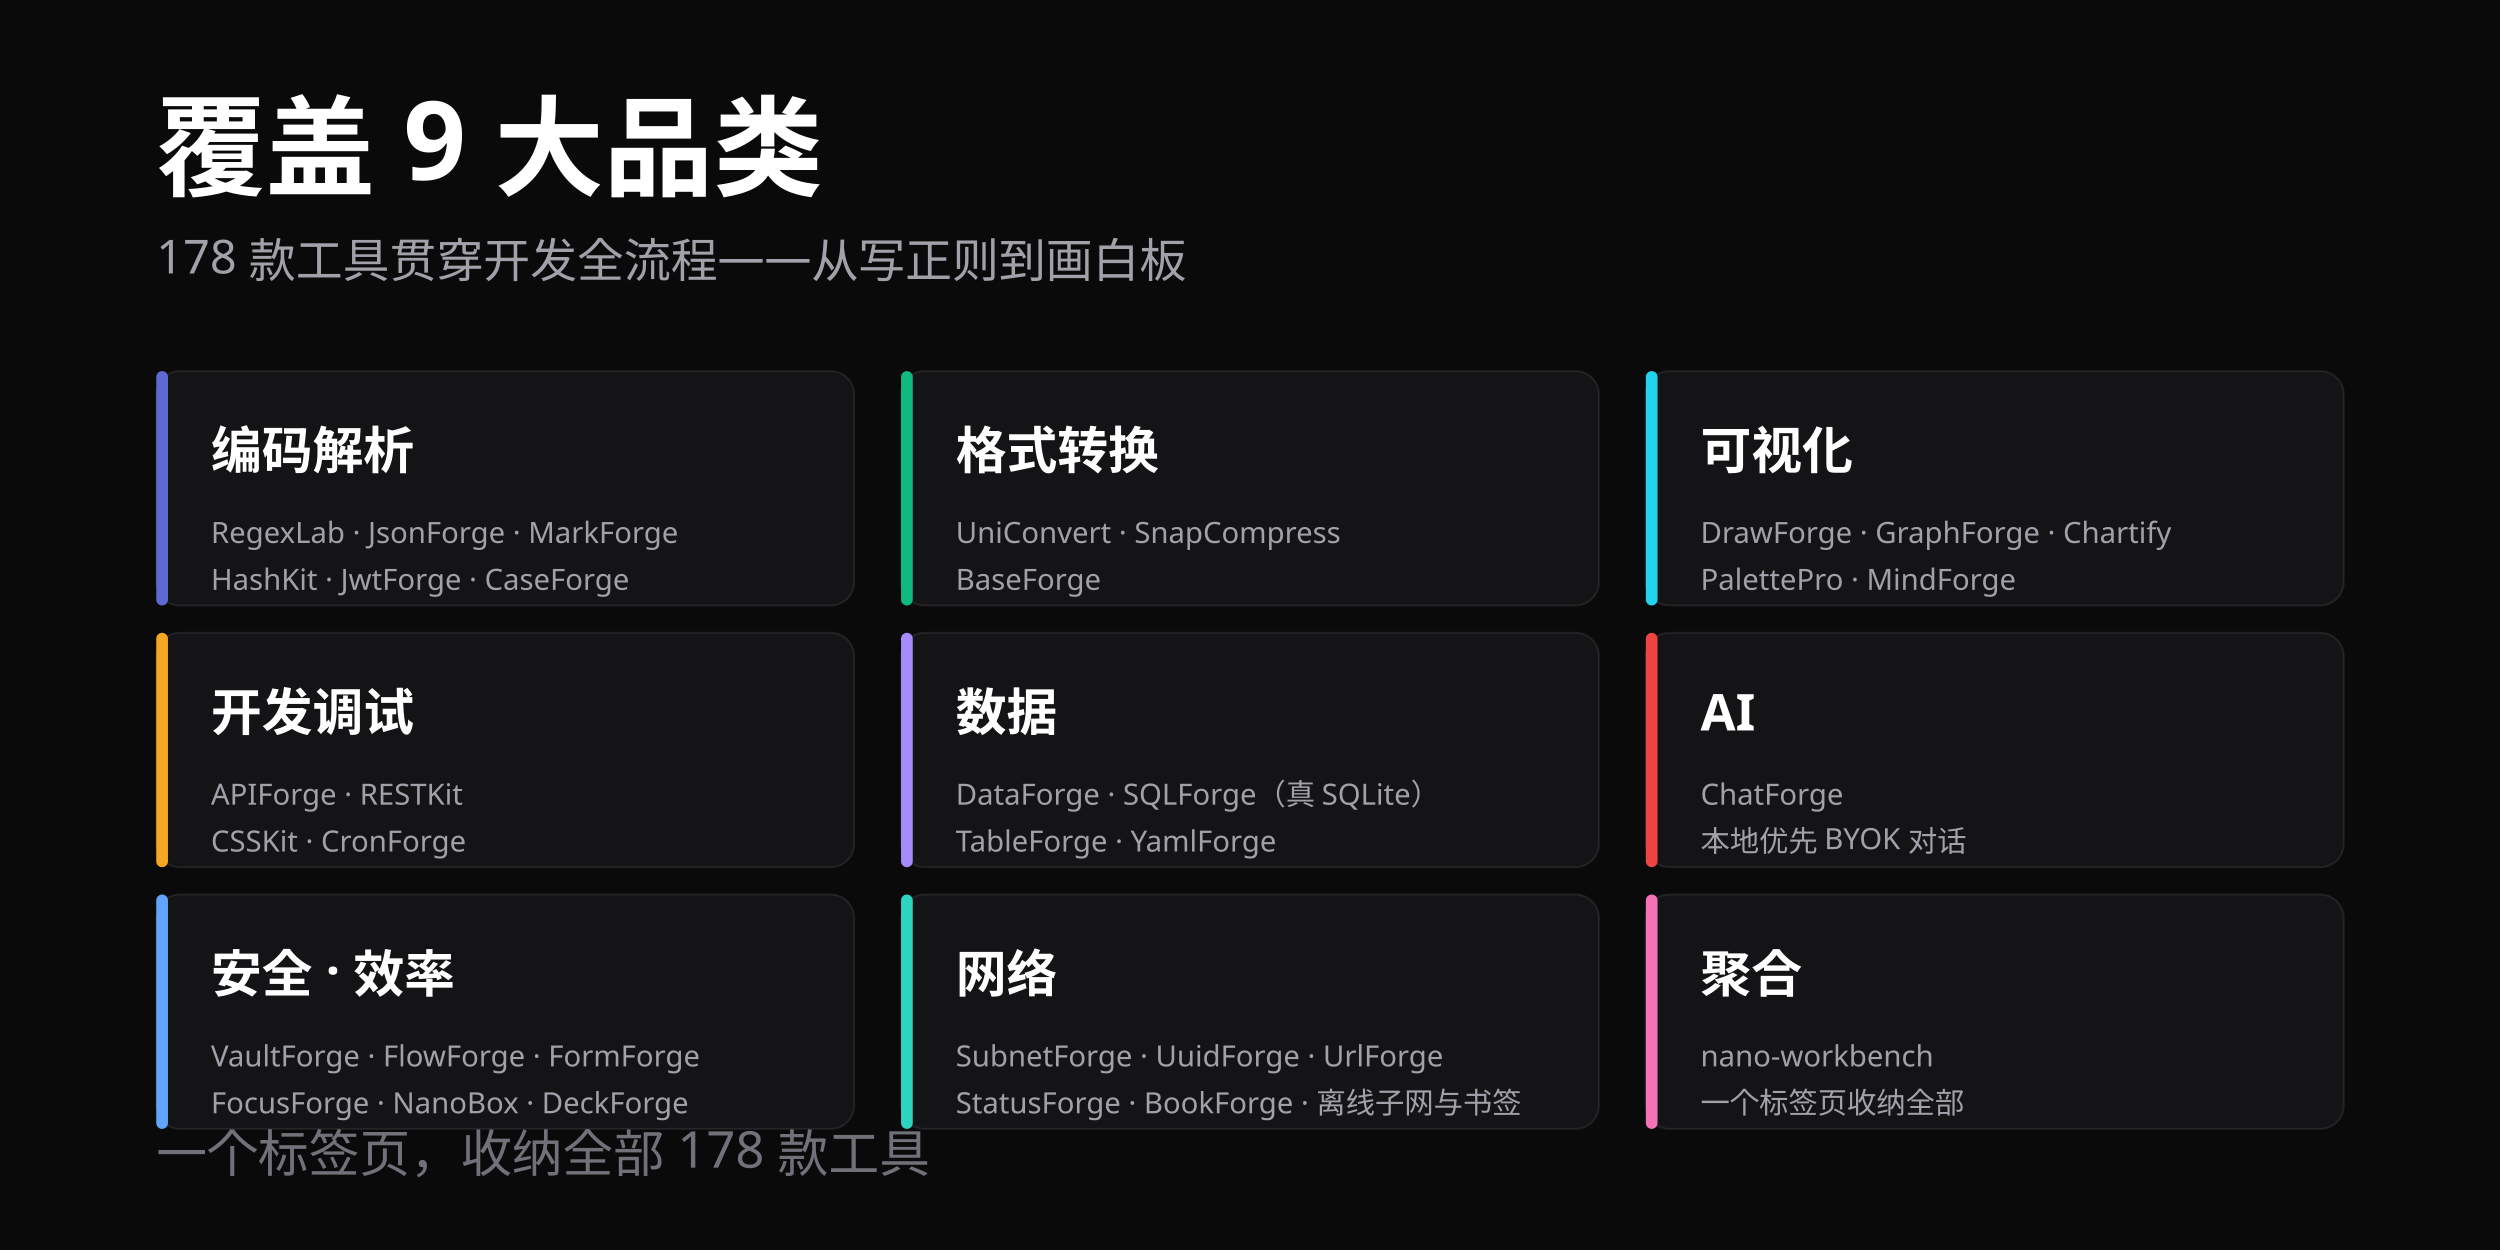
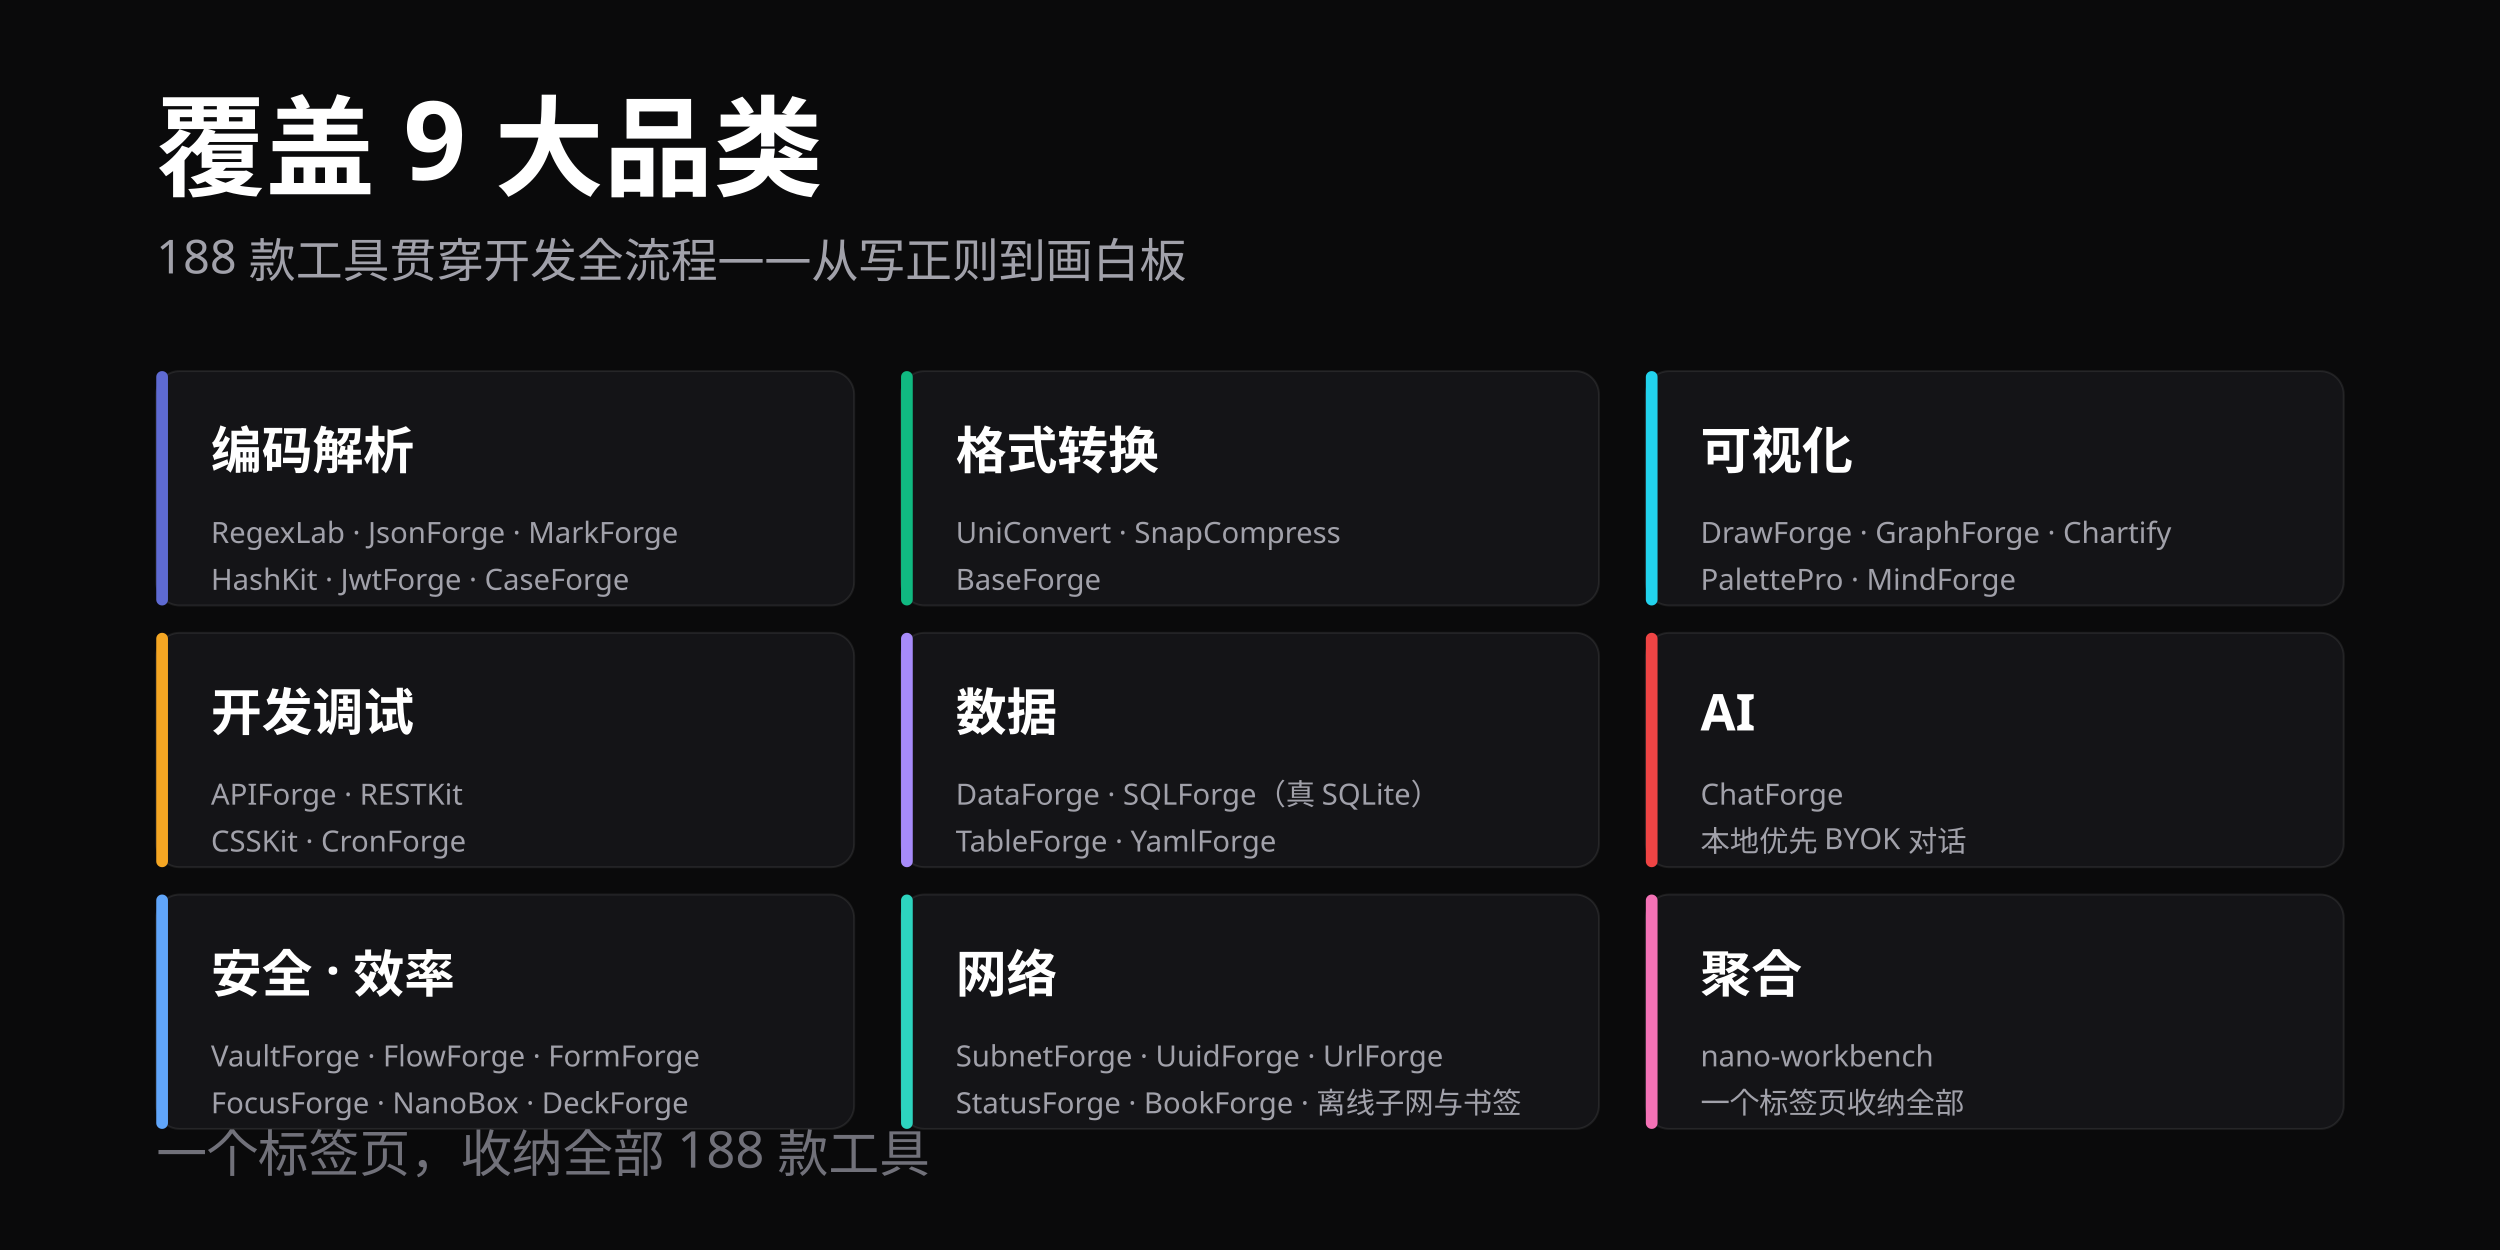
<svg xmlns="http://www.w3.org/2000/svg" viewBox="0 0 1280 640" width="1280" height="640" font-family="'PingFang SC','Microsoft YaHei','Noto Sans SC','Segoe UI',sans-serif">
  <rect x="0" y="0" width="1280" height="640" fill="#0A0A0B" />
  <defs>
-     <radialGradient id="g46871" cx="50%" cy="50%" r="50%">
+     <radialGradient id="g44853" cx="50%" cy="50%" r="50%">
      <stop offset="0%" stop-color="#5E6AD2" stop-opacity="0.18" />
      <stop offset="100%" stop-color="#5E6AD2" stop-opacity="0" />
    </radialGradient>
-     <ellipse cx="220" cy="150" rx="520" ry="520" fill="url(#g46871)" />
-     <radialGradient id="g10396" cx="50%" cy="50%" r="50%">
+     <ellipse cx="220" cy="150" rx="520" ry="520" fill="url(#g44853)" />
+     <radialGradient id="g92878" cx="50%" cy="50%" r="50%">
      <stop offset="0%" stop-color="#A78BFA" stop-opacity="0.12" />
      <stop offset="100%" stop-color="#A78BFA" stop-opacity="0" />
    </radialGradient>
-     <ellipse cx="1080" cy="560" rx="460" ry="460" fill="url(#g10396)" />
+     <ellipse cx="1080" cy="560" rx="460" ry="460" fill="url(#g92878)" />
  </defs>
  <text x="80" y="96" font-family="'PingFang SC','Microsoft YaHei','Noto Sans SC','Segoe UI',sans-serif" font-size="56" font-weight="800" fill="#FFFFFF" text-anchor="start">覆盖 9 大品类</text>
-   <text x="80" y="140" font-family="'PingFang SC','Microsoft YaHei','Noto Sans SC','Segoe UI',sans-serif" font-size="24" font-weight="500" fill="#A1A1AA" text-anchor="start">178 款工具贯穿开发全流程——从写正则到画白板</text>
+   <text x="80" y="140" font-family="'PingFang SC','Microsoft YaHei','Noto Sans SC','Segoe UI',sans-serif" font-size="24" font-weight="500" fill="#A1A1AA" text-anchor="start">188 款工具贯穿开发全流程——从写正则到画白板</text>
  <rect x="80.0" y="190" width="357.333" height="120" rx="12" fill="#141417" stroke="#FFFFFF" stroke-opacity="0.08" />
  <rect x="80.0" y="190" width="6" height="120" rx="3" fill="#5E6AD2" />
  <text x="108.0" y="240" font-family="'PingFang SC','Microsoft YaHei','Noto Sans SC','Segoe UI',sans-serif" font-size="26" font-weight="700" fill="#FFFFFF" text-anchor="start">编码解析</text>
  <text x="108.0" y="278" font-family="'PingFang SC','Microsoft YaHei','Noto Sans SC','Segoe UI',sans-serif" font-size="15" font-weight="500" fill="#A1A1AA" text-anchor="start">RegexLab · JsonForge · MarkForge </text>
  <text x="108.0" y="302" font-family="'PingFang SC','Microsoft YaHei','Noto Sans SC','Segoe UI',sans-serif" font-size="15" font-weight="500" fill="#A1A1AA" text-anchor="start"> HashKit · JwtForge · CaseForge</text>
  <rect x="461.333" y="190" width="357.333" height="120" rx="12" fill="#141417" stroke="#FFFFFF" stroke-opacity="0.08" />
  <rect x="461.333" y="190" width="6" height="120" rx="3" fill="#10B981" />
  <text x="489.333" y="240" font-family="'PingFang SC','Microsoft YaHei','Noto Sans SC','Segoe UI',sans-serif" font-size="26" font-weight="700" fill="#FFFFFF" text-anchor="start">格式转换</text>
  <text x="489.333" y="278" font-family="'PingFang SC','Microsoft YaHei','Noto Sans SC','Segoe UI',sans-serif" font-size="15" font-weight="500" fill="#A1A1AA" text-anchor="start">UniConvert · SnapCompress </text>
  <text x="489.333" y="302" font-family="'PingFang SC','Microsoft YaHei','Noto Sans SC','Segoe UI',sans-serif" font-size="15" font-weight="500" fill="#A1A1AA" text-anchor="start"> BaseForge</text>
  <rect x="842.667" y="190" width="357.333" height="120" rx="12" fill="#141417" stroke="#FFFFFF" stroke-opacity="0.08" />
  <rect x="842.667" y="190" width="6" height="120" rx="3" fill="#22D3EE" />
  <text x="870.667" y="240" font-family="'PingFang SC','Microsoft YaHei','Noto Sans SC','Segoe UI',sans-serif" font-size="26" font-weight="700" fill="#FFFFFF" text-anchor="start">可视化</text>
  <text x="870.667" y="278" font-family="'PingFang SC','Microsoft YaHei','Noto Sans SC','Segoe UI',sans-serif" font-size="15" font-weight="500" fill="#A1A1AA" text-anchor="start">DrawForge · GraphForge · Chartify </text>
  <text x="870.667" y="302" font-family="'PingFang SC','Microsoft YaHei','Noto Sans SC','Segoe UI',sans-serif" font-size="15" font-weight="500" fill="#A1A1AA" text-anchor="start"> PalettePro · MindForge</text>
  <rect x="80.0" y="324" width="357.333" height="120" rx="12" fill="#141417" stroke="#FFFFFF" stroke-opacity="0.08" />
  <rect x="80.0" y="324" width="6" height="120" rx="3" fill="#F5A623" />
  <text x="108.0" y="374" font-family="'PingFang SC','Microsoft YaHei','Noto Sans SC','Segoe UI',sans-serif" font-size="26" font-weight="700" fill="#FFFFFF" text-anchor="start">开发调试</text>
  <text x="108.0" y="412" font-family="'PingFang SC','Microsoft YaHei','Noto Sans SC','Segoe UI',sans-serif" font-size="15" font-weight="500" fill="#A1A1AA" text-anchor="start">APIForge · RESTKit </text>
  <text x="108.0" y="436" font-family="'PingFang SC','Microsoft YaHei','Noto Sans SC','Segoe UI',sans-serif" font-size="15" font-weight="500" fill="#A1A1AA" text-anchor="start"> CSSKit · CronForge</text>
  <rect x="461.333" y="324" width="357.333" height="120" rx="12" fill="#141417" stroke="#FFFFFF" stroke-opacity="0.08" />
  <rect x="461.333" y="324" width="6" height="120" rx="3" fill="#A78BFA" />
  <text x="489.333" y="374" font-family="'PingFang SC','Microsoft YaHei','Noto Sans SC','Segoe UI',sans-serif" font-size="26" font-weight="700" fill="#FFFFFF" text-anchor="start">数据</text>
  <text x="489.333" y="412" font-family="'PingFang SC','Microsoft YaHei','Noto Sans SC','Segoe UI',sans-serif" font-size="15" font-weight="500" fill="#A1A1AA" text-anchor="start">DataForge · SQLForge（真 SQLite）</text>
  <text x="489.333" y="436" font-family="'PingFang SC','Microsoft YaHei','Noto Sans SC','Segoe UI',sans-serif" font-size="15" font-weight="500" fill="#A1A1AA" text-anchor="start"> TableForge · YamlForge</text>
  <rect x="842.667" y="324" width="357.333" height="120" rx="12" fill="#141417" stroke="#FFFFFF" stroke-opacity="0.08" />
  <rect x="842.667" y="324" width="6" height="120" rx="3" fill="#EF4444" />
  <text x="870.667" y="374" font-family="'PingFang SC','Microsoft YaHei','Noto Sans SC','Segoe UI',sans-serif" font-size="26" font-weight="700" fill="#FFFFFF" text-anchor="start">AI</text>
  <text x="870.667" y="412" font-family="'PingFang SC','Microsoft YaHei','Noto Sans SC','Segoe UI',sans-serif" font-size="15" font-weight="500" fill="#A1A1AA" text-anchor="start">ChatForge </text>
  <text x="870.667" y="436" font-family="'PingFang SC','Microsoft YaHei','Noto Sans SC','Segoe UI',sans-serif" font-size="15" font-weight="500" fill="#A1A1AA" text-anchor="start"> 本地优先 BYOK 对话</text>
  <rect x="80.0" y="458" width="357.333" height="120" rx="12" fill="#141417" stroke="#FFFFFF" stroke-opacity="0.08" />
  <rect x="80.0" y="458" width="6" height="120" rx="3" fill="#60A5FA" />
  <text x="108.0" y="508" font-family="'PingFang SC','Microsoft YaHei','Noto Sans SC','Segoe UI',sans-serif" font-size="26" font-weight="700" fill="#FFFFFF" text-anchor="start">安全 · 效率</text>
  <text x="108.0" y="546" font-family="'PingFang SC','Microsoft YaHei','Noto Sans SC','Segoe UI',sans-serif" font-size="15" font-weight="500" fill="#A1A1AA" text-anchor="start">VaultForge · FlowForge · FormForge </text>
  <text x="108.0" y="570" font-family="'PingFang SC','Microsoft YaHei','Noto Sans SC','Segoe UI',sans-serif" font-size="15" font-weight="500" fill="#A1A1AA" text-anchor="start"> FocusForge · NanoBox · DeckForge</text>
  <rect x="461.333" y="458" width="357.333" height="120" rx="12" fill="#141417" stroke="#FFFFFF" stroke-opacity="0.08" />
  <rect x="461.333" y="458" width="6" height="120" rx="3" fill="#2DD4BF" />
  <text x="489.333" y="508" font-family="'PingFang SC','Microsoft YaHei','Noto Sans SC','Segoe UI',sans-serif" font-size="26" font-weight="700" fill="#FFFFFF" text-anchor="start">网络</text>
  <text x="489.333" y="546" font-family="'PingFang SC','Microsoft YaHei','Noto Sans SC','Segoe UI',sans-serif" font-size="15" font-weight="500" fill="#A1A1AA" text-anchor="start">SubnetForge · UuidForge · UrlForge </text>
  <text x="489.333" y="570" font-family="'PingFang SC','Microsoft YaHei','Noto Sans SC','Segoe UI',sans-serif" font-size="15" font-weight="500" fill="#A1A1AA" text-anchor="start"> StatusForge · BookForge · 离线子网与书签</text>
  <rect x="842.667" y="458" width="357.333" height="120" rx="12" fill="#141417" stroke="#FFFFFF" stroke-opacity="0.08" />
  <rect x="842.667" y="458" width="6" height="120" rx="3" fill="#F472B6" />
  <text x="870.667" y="508" font-family="'PingFang SC','Microsoft YaHei','Noto Sans SC','Segoe UI',sans-serif" font-size="26" font-weight="700" fill="#FFFFFF" text-anchor="start">聚合</text>
  <text x="870.667" y="546" font-family="'PingFang SC','Microsoft YaHei','Noto Sans SC','Segoe UI',sans-serif" font-size="15" font-weight="500" fill="#A1A1AA" text-anchor="start">nano-workbench </text>
  <text x="870.667" y="570" font-family="'PingFang SC','Microsoft YaHei','Noto Sans SC','Segoe UI',sans-serif" font-size="15" font-weight="500" fill="#A1A1AA" text-anchor="start"> 一个标签页收纳全部</text>
-   <text x="80" y="600" font-family="'PingFang SC','Microsoft YaHei','Noto Sans SC','Segoe UI',sans-serif" font-size="26" font-weight="500" fill="#71717A" text-anchor="start">一个标签页，收纳全部 178 款工具</text>
+   <text x="80" y="600" font-family="'PingFang SC','Microsoft YaHei','Noto Sans SC','Segoe UI',sans-serif" font-size="26" font-weight="500" fill="#71717A" text-anchor="start">一个标签页，收纳全部 188 款工具</text>
</svg>
